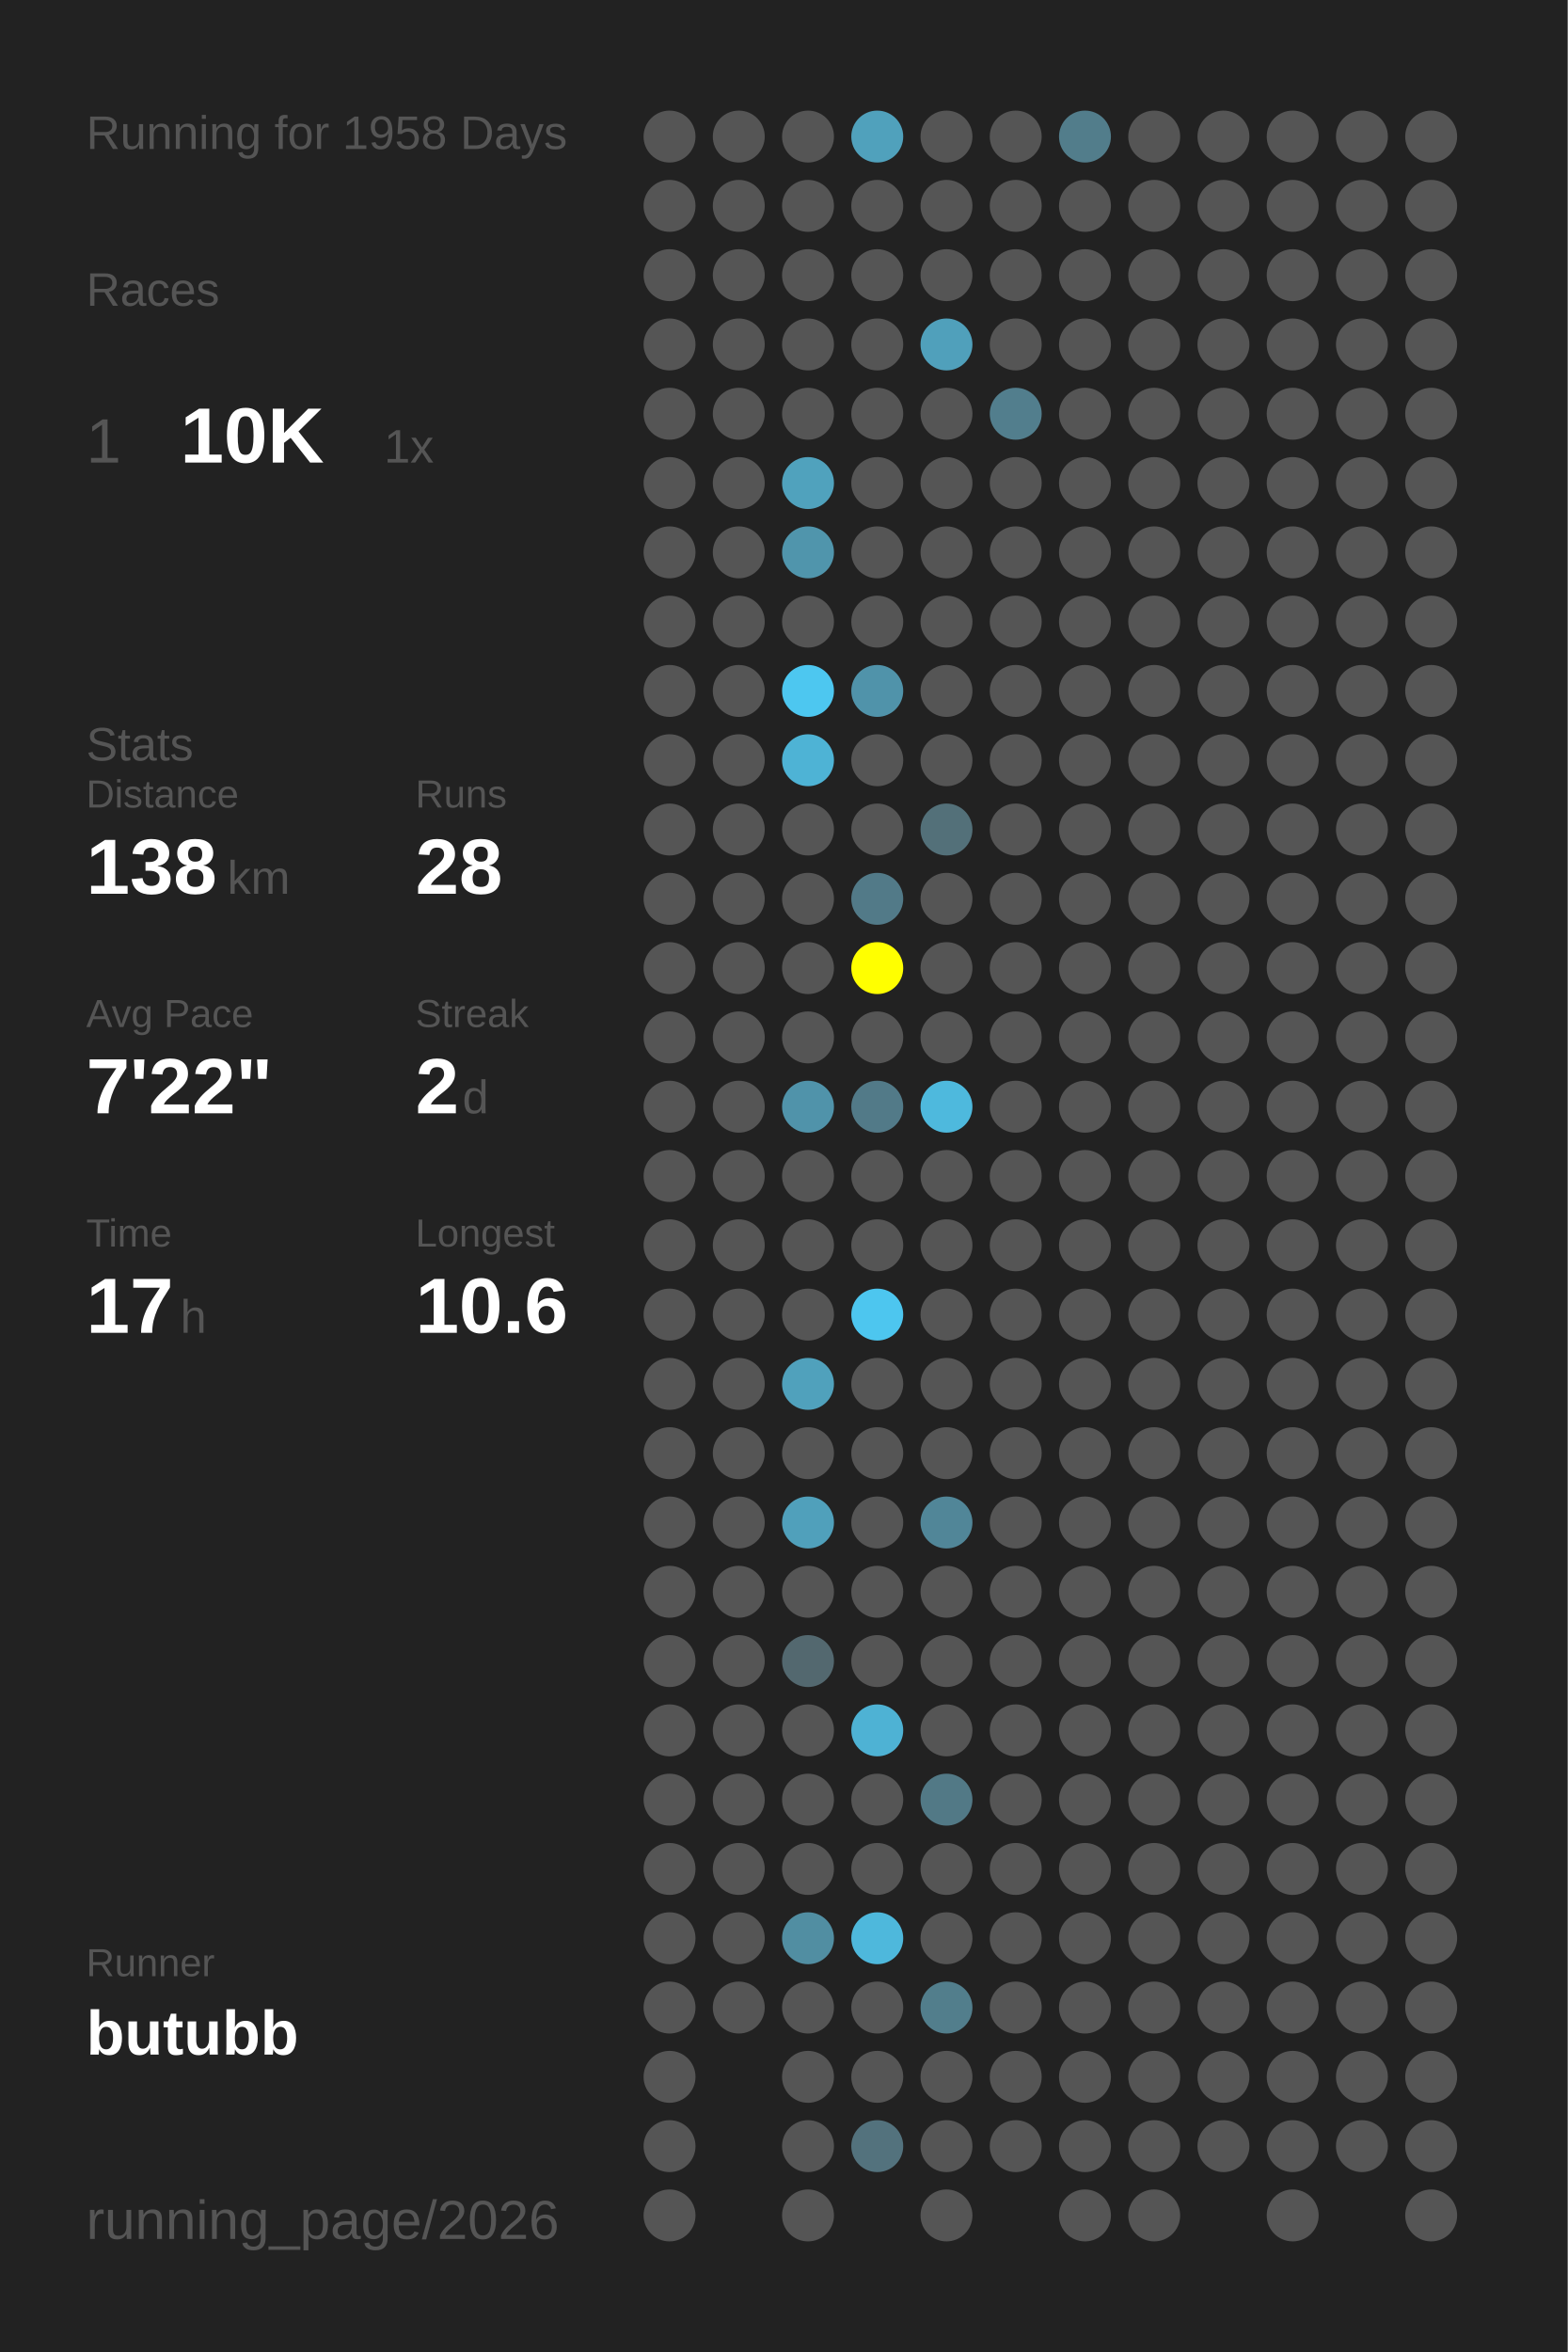
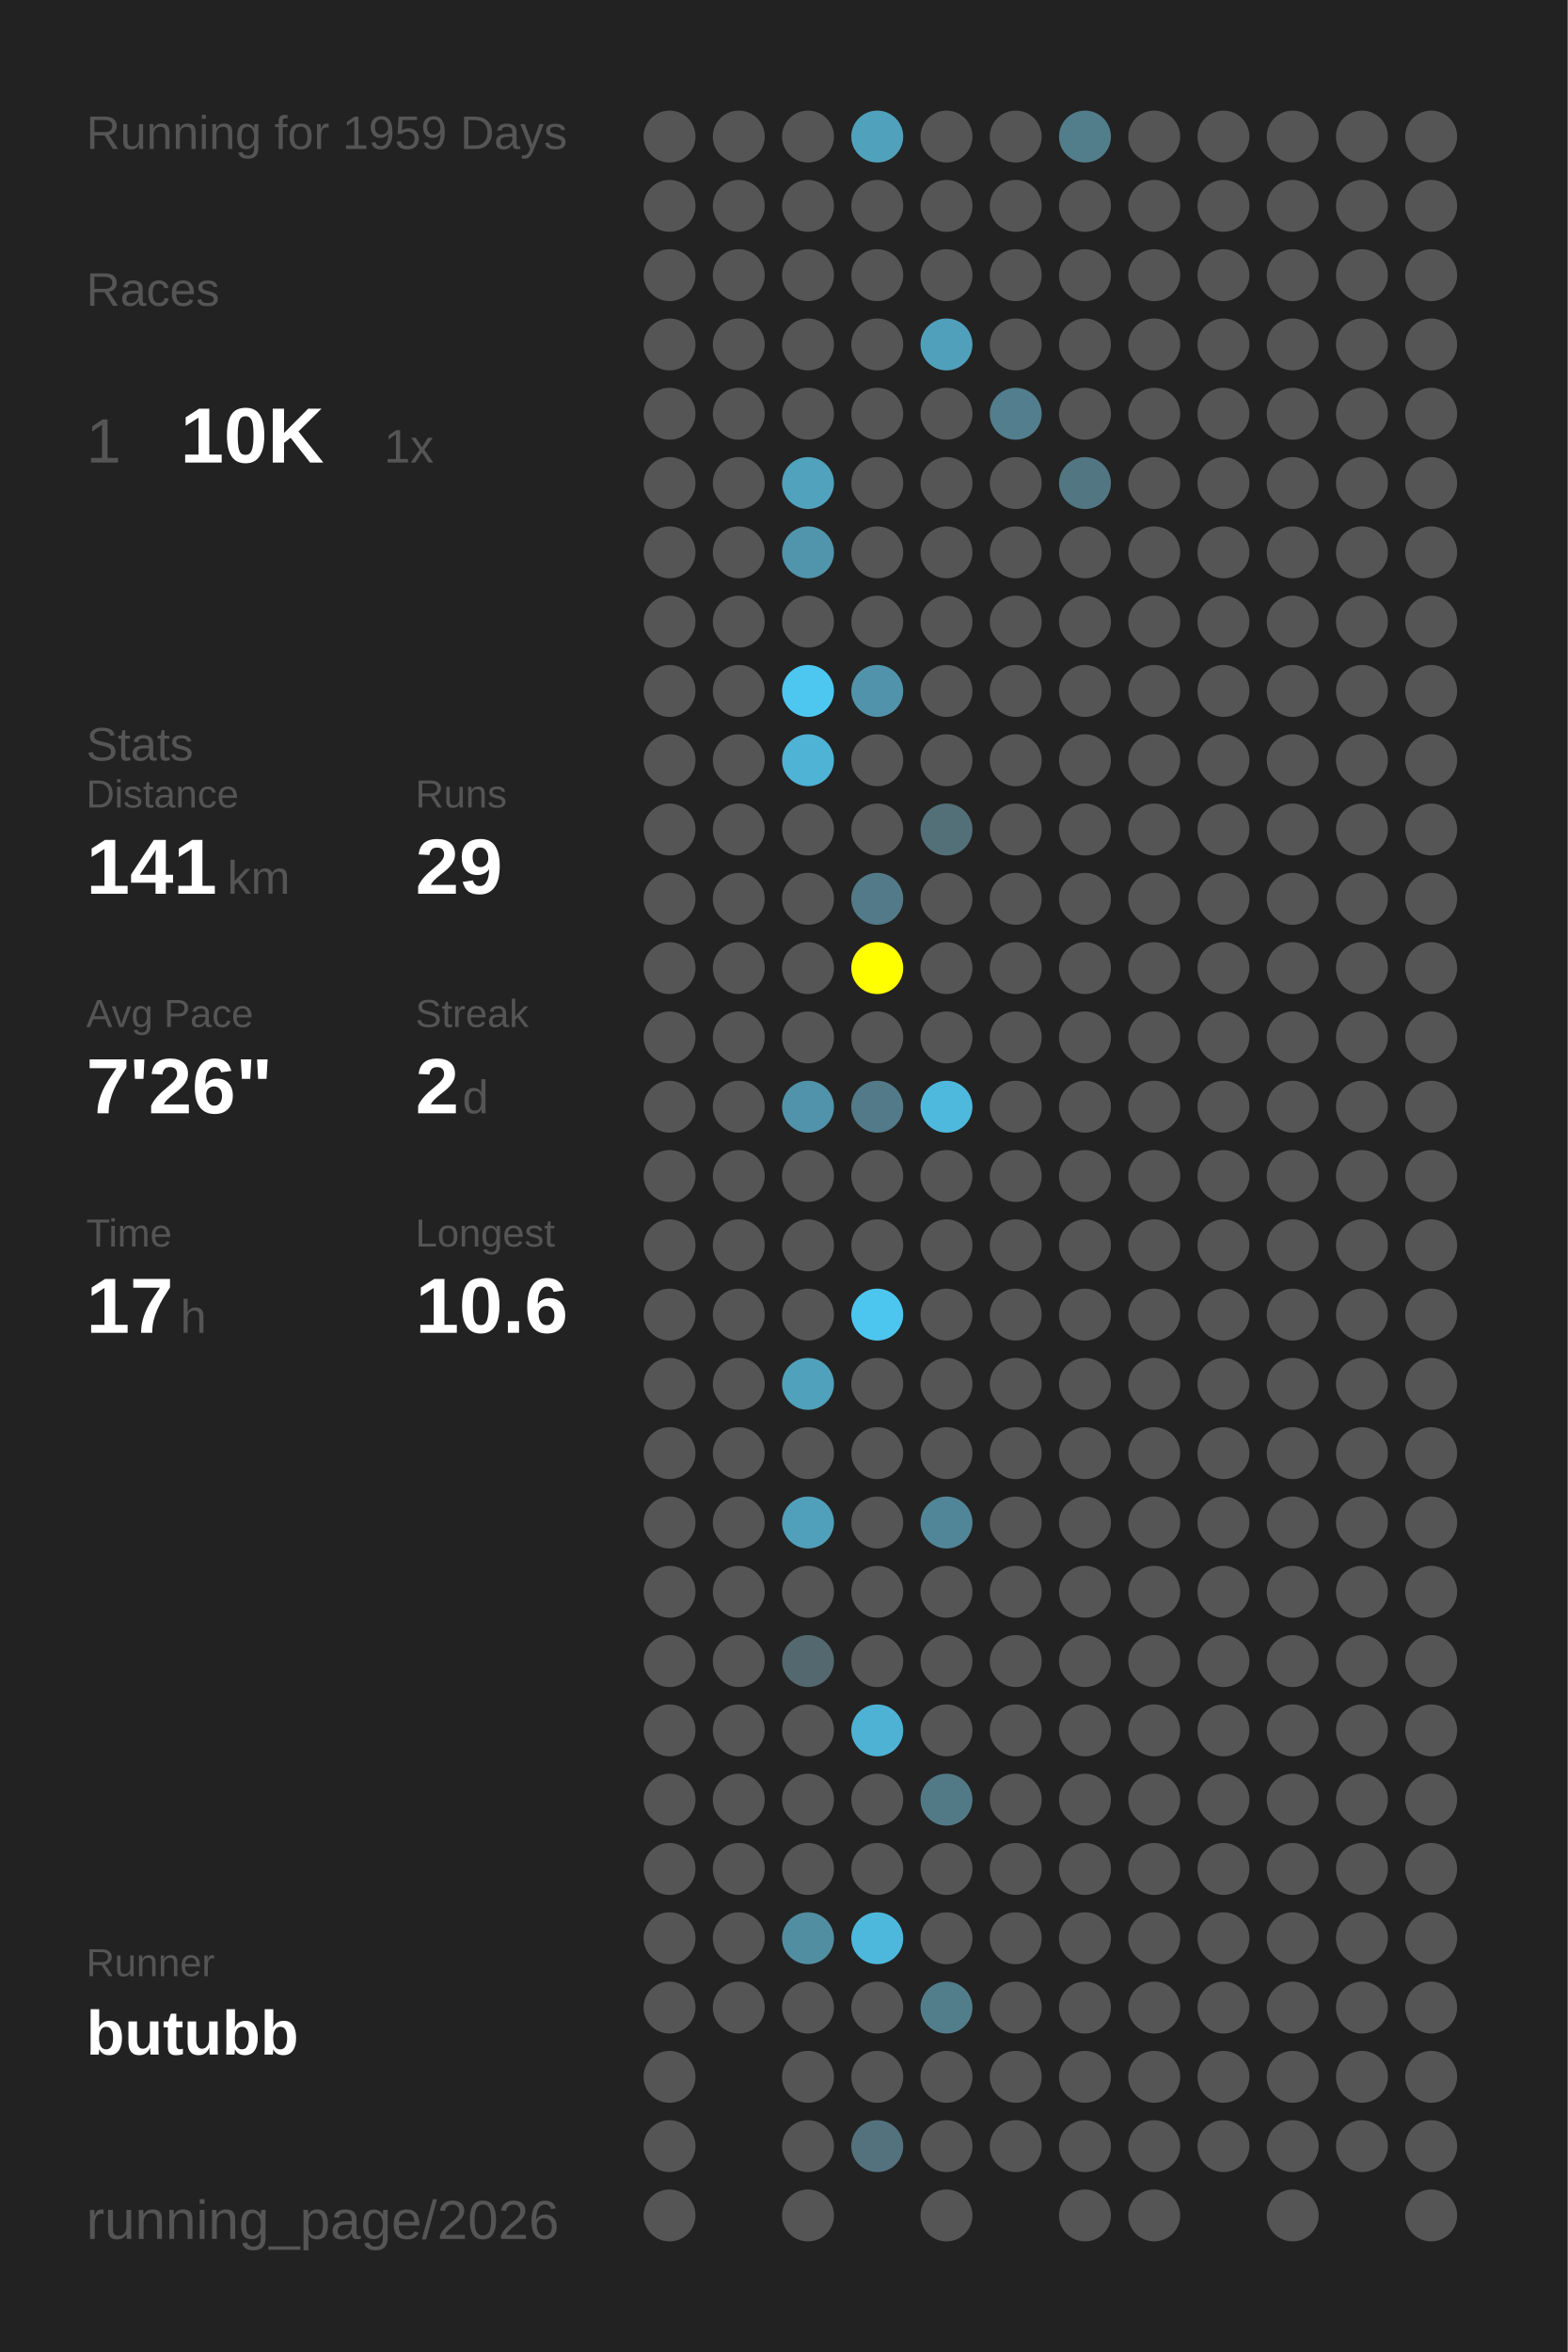
<svg xmlns="http://www.w3.org/2000/svg" baseProfile="full" height="300mm" version="1.1" viewBox="0,0,200,300" width="200mm">
  <defs />
  <rect fill="#222222" height="300" width="200" x="0" y="0" />
-   <text fill="#555555" style="font-size:6px; font-family:Arial;" x="11" y="19">Running for 1958 Days</text>
+   <text fill="#555555" style="font-size:6px; font-family:Arial;" x="11" y="19">Running for 1959 Days</text>
  <text fill="#555555" style="font-size:6px; font-family:Arial;" x="11" y="39">Races</text>
  <text fill="#555555" style="font-size:8px; font-family:Arial;" x="11" y="59">1</text>
  <text fill="#FFFFFF" style="font-size:10px; font-family:Arial; font-weight:bold;" x="23" y="59">10K</text>
  <text fill="#555555" style="font-size:6px; font-family:Arial;" x="49" y="59">1x</text>
  <text fill="#555555" style="font-size:6px; font-family:Arial;" x="11" y="97">Stats</text>
  <text fill="#555555" style="font-size:5px; font-family:Arial;" x="11" y="103">Distance</text>
-   <text fill="#FFFFFF" style="font-size:10px; font-family:Arial; font-weight:bold;" x="11" y="114">138</text>
+   <text fill="#FFFFFF" style="font-size:10px; font-family:Arial; font-weight:bold;" x="11" y="114">141</text>
  <text fill="#555555" style="font-size:6px; font-family:Arial;" x="29" y="114">km</text>
  <text fill="#555555" style="font-size:5px; font-family:Arial;" x="53" y="103">Runs</text>
-   <text fill="#FFFFFF" style="font-size:10px; font-family:Arial; font-weight:bold;" x="53" y="114">28</text>
+   <text fill="#FFFFFF" style="font-size:10px; font-family:Arial; font-weight:bold;" x="53" y="114">29</text>
  <text fill="#555555" style="font-size:5px; font-family:Arial;" x="11" y="131">Avg Pace</text>
-   <text fill="#FFFFFF" style="font-size:10px; font-family:Arial; font-weight:bold;" x="11" y="142">7'22"</text>
+   <text fill="#FFFFFF" style="font-size:10px; font-family:Arial; font-weight:bold;" x="11" y="142">7'26"</text>
  <text fill="#555555" style="font-size:5px; font-family:Arial;" x="53" y="131">Streak</text>
  <text fill="#FFFFFF" style="font-size:10px; font-family:Arial; font-weight:bold;" x="53" y="142">2</text>
  <text fill="#555555" style="font-size:6px; font-family:Arial;" x="59" y="142">d</text>
  <text fill="#555555" style="font-size:5px; font-family:Arial;" x="11" y="159">Time</text>
  <text fill="#FFFFFF" style="font-size:10px; font-family:Arial; font-weight:bold;" x="11" y="170">17</text>
  <text fill="#555555" style="font-size:6px; font-family:Arial;" x="23" y="170">h</text>
  <text fill="#555555" style="font-size:5px; font-family:Arial;" x="53" y="159">Longest</text>
  <text fill="#FFFFFF" style="font-size:10px; font-family:Arial; font-weight:bold;" x="53" y="170">10.6</text>
  <text fill="#555555" style="font-size:5px; font-family:Arial;" x="11" y="252.065">Runner</text>
  <text fill="#FFFFFF" style="font-size:8px; font-family:Arial; font-weight:bold;" x="11" y="262.065">butubb</text>
  <text fill="#555555" style="font-size:7px; font-family:Arial;" x="11" y="285.581">running_page/2026</text>
  <circle cx="85.417" cy="17.419" fill="#555555" r="3.312" />
  <circle cx="85.417" cy="26.258" fill="#555555" r="3.312" />
  <circle cx="85.417" cy="35.097" fill="#555555" r="3.312" />
  <circle cx="85.417" cy="43.935" fill="#555555" r="3.312" />
  <circle cx="85.417" cy="52.774" fill="#555555" r="3.312" />
  <circle cx="85.417" cy="61.613" fill="#555555" r="3.312" />
  <circle cx="85.417" cy="70.452" fill="#555555" r="3.312" />
  <circle cx="85.417" cy="79.29" fill="#555555" r="3.312" />
  <circle cx="85.417" cy="88.129" fill="#555555" r="3.312" />
  <circle cx="85.417" cy="96.968" fill="#555555" r="3.312" />
  <circle cx="85.417" cy="105.806" fill="#555555" r="3.312" />
  <circle cx="85.417" cy="114.645" fill="#555555" r="3.312" />
  <circle cx="85.417" cy="123.484" fill="#555555" r="3.312" />
  <circle cx="85.417" cy="132.323" fill="#555555" r="3.312" />
  <circle cx="85.417" cy="141.161" fill="#555555" r="3.312" />
  <circle cx="85.417" cy="150" fill="#555555" r="3.312" />
  <circle cx="85.417" cy="158.839" fill="#555555" r="3.312" />
  <circle cx="85.417" cy="167.677" fill="#555555" r="3.312" />
  <circle cx="85.417" cy="176.516" fill="#555555" r="3.312" />
  <circle cx="85.417" cy="185.355" fill="#555555" r="3.312" />
  <circle cx="85.417" cy="194.194" fill="#555555" r="3.312" />
  <circle cx="85.417" cy="203.032" fill="#555555" r="3.312" />
  <circle cx="85.417" cy="211.871" fill="#555555" r="3.312" />
  <circle cx="85.417" cy="220.71" fill="#555555" r="3.312" />
  <circle cx="85.417" cy="229.548" fill="#555555" r="3.312" />
  <circle cx="85.417" cy="238.387" fill="#555555" r="3.312" />
  <circle cx="85.417" cy="247.226" fill="#555555" r="3.312" />
  <circle cx="85.417" cy="256.065" fill="#555555" r="3.312" />
  <circle cx="85.417" cy="264.903" fill="#555555" r="3.312" />
  <circle cx="85.417" cy="273.742" fill="#555555" r="3.312" />
  <circle cx="85.417" cy="282.581" fill="#555555" r="3.312" />
  <circle cx="94.25" cy="17.419" fill="#555555" r="3.312" />
  <circle cx="94.25" cy="26.258" fill="#555555" r="3.312" />
  <circle cx="94.25" cy="35.097" fill="#555555" r="3.312" />
  <circle cx="94.25" cy="43.935" fill="#555555" r="3.312" />
  <circle cx="94.25" cy="52.774" fill="#555555" r="3.312" />
  <circle cx="94.25" cy="61.613" fill="#555555" r="3.312" />
  <circle cx="94.25" cy="70.452" fill="#555555" r="3.312" />
  <circle cx="94.25" cy="79.29" fill="#555555" r="3.312" />
  <circle cx="94.25" cy="88.129" fill="#555555" r="3.312" />
  <circle cx="94.25" cy="96.968" fill="#555555" r="3.312" />
  <circle cx="94.25" cy="105.806" fill="#555555" r="3.312" />
  <circle cx="94.25" cy="114.645" fill="#555555" r="3.312" />
  <circle cx="94.25" cy="123.484" fill="#555555" r="3.312" />
  <circle cx="94.25" cy="132.323" fill="#555555" r="3.312" />
  <circle cx="94.25" cy="141.161" fill="#555555" r="3.312" />
  <circle cx="94.25" cy="150" fill="#555555" r="3.312" />
  <circle cx="94.25" cy="158.839" fill="#555555" r="3.312" />
  <circle cx="94.25" cy="167.677" fill="#555555" r="3.312" />
  <circle cx="94.25" cy="176.516" fill="#555555" r="3.312" />
  <circle cx="94.25" cy="185.355" fill="#555555" r="3.312" />
  <circle cx="94.25" cy="194.194" fill="#555555" r="3.312" />
  <circle cx="94.25" cy="203.032" fill="#555555" r="3.312" />
  <circle cx="94.25" cy="211.871" fill="#555555" r="3.312" />
  <circle cx="94.25" cy="220.71" fill="#555555" r="3.312" />
  <circle cx="94.25" cy="229.548" fill="#555555" r="3.312" />
  <circle cx="94.25" cy="238.387" fill="#555555" r="3.312" />
  <circle cx="94.25" cy="247.226" fill="#555555" r="3.312" />
  <circle cx="94.25" cy="256.065" fill="#555555" r="3.312" />
  <circle cx="103.083" cy="17.419" fill="#555555" r="3.312" />
  <circle cx="103.083" cy="26.258" fill="#555555" r="3.312" />
  <circle cx="103.083" cy="35.097" fill="#555555" r="3.312" />
  <circle cx="103.083" cy="43.935" fill="#555555" r="3.312" />
  <circle cx="103.083" cy="52.774" fill="#555555" r="3.312" />
  <circle cx="103.083" cy="61.613" fill="#50a2bd" r="3.312" />
  <circle cx="103.083" cy="70.452" fill="#5095ac" r="3.312" />
  <circle cx="103.083" cy="79.29" fill="#555555" r="3.312" />
  <circle cx="103.083" cy="88.129" fill="#4dc7f0" r="3.312" />
  <circle cx="103.083" cy="96.968" fill="#4eb3d5" r="3.312" />
  <circle cx="103.083" cy="105.806" fill="#555555" r="3.312" />
  <circle cx="103.083" cy="114.645" fill="#555555" r="3.312" />
  <circle cx="103.083" cy="123.484" fill="#555555" r="3.312" />
  <circle cx="103.083" cy="132.323" fill="#555555" r="3.312" />
  <circle cx="103.083" cy="141.161" fill="#5093aa" r="3.312" />
  <circle cx="103.083" cy="150" fill="#555555" r="3.312" />
  <circle cx="103.083" cy="158.839" fill="#555555" r="3.312" />
  <circle cx="103.083" cy="167.677" fill="#555555" r="3.312" />
  <circle cx="103.083" cy="176.516" fill="#50a1bc" r="3.312" />
  <circle cx="103.083" cy="185.355" fill="#555555" r="3.312" />
  <circle cx="103.083" cy="194.194" fill="#50a0bb" r="3.312" />
  <circle cx="103.083" cy="203.032" fill="#555555" r="3.312" />
  <circle cx="103.083" cy="211.871" fill="#53686f" r="3.312" />
  <circle cx="103.083" cy="220.71" fill="#555555" r="3.312" />
  <circle cx="103.083" cy="229.548" fill="#555555" r="3.312" />
  <circle cx="103.083" cy="238.387" fill="#555555" r="3.312" />
  <circle cx="103.083" cy="247.226" fill="#518ea2" r="3.312" />
  <circle cx="103.083" cy="256.065" fill="#555555" r="3.312" />
  <circle cx="103.083" cy="264.903" fill="#555555" r="3.312" />
  <circle cx="103.083" cy="273.742" fill="#555555" r="3.312" />
  <circle cx="103.083" cy="282.581" fill="#555555" r="3.312" />
  <circle cx="111.917" cy="17.419" fill="#50a1bc" r="3.312" />
  <circle cx="111.917" cy="26.258" fill="#555555" r="3.312" />
  <circle cx="111.917" cy="35.097" fill="#555555" r="3.312" />
  <circle cx="111.917" cy="43.935" fill="#555555" r="3.312" />
  <circle cx="111.917" cy="52.774" fill="#555555" r="3.312" />
  <circle cx="111.917" cy="61.613" fill="#555555" r="3.312" />
  <circle cx="111.917" cy="70.452" fill="#555555" r="3.312" />
  <circle cx="111.917" cy="79.29" fill="#555555" r="3.312" />
  <circle cx="111.917" cy="88.129" fill="#5093aa" r="3.312" />
  <circle cx="111.917" cy="96.968" fill="#555555" r="3.312" />
  <circle cx="111.917" cy="105.806" fill="#555555" r="3.312" />
  <circle cx="111.917" cy="114.645" fill="#527a88" r="3.312" />
  <circle cx="111.917" cy="123.484" fill="#FFFF00" r="3.312" />
  <circle cx="111.917" cy="132.323" fill="#555555" r="3.312" />
  <circle cx="111.917" cy="141.161" fill="#527a88" r="3.312" />
  <circle cx="111.917" cy="150" fill="#555555" r="3.312" />
  <circle cx="111.917" cy="158.839" fill="#555555" r="3.312" />
  <circle cx="111.917" cy="167.677" fill="#4dc6ef" r="3.312" />
  <circle cx="111.917" cy="176.516" fill="#555555" r="3.312" />
  <circle cx="111.917" cy="185.355" fill="#555555" r="3.312" />
  <circle cx="111.917" cy="194.194" fill="#555555" r="3.312" />
  <circle cx="111.917" cy="203.032" fill="#555555" r="3.312" />
  <circle cx="111.917" cy="211.871" fill="#555555" r="3.312" />
  <circle cx="111.917" cy="220.71" fill="#4eb2d4" r="3.312" />
  <circle cx="111.917" cy="229.548" fill="#555555" r="3.312" />
  <circle cx="111.917" cy="238.387" fill="#555555" r="3.312" />
  <circle cx="111.917" cy="247.226" fill="#4eb8dc" r="3.312" />
  <circle cx="111.917" cy="256.065" fill="#555555" r="3.312" />
  <circle cx="111.917" cy="264.903" fill="#555555" r="3.312" />
  <circle cx="111.917" cy="273.742" fill="#53727d" r="3.312" />
  <circle cx="120.75" cy="17.419" fill="#555555" r="3.312" />
  <circle cx="120.75" cy="26.258" fill="#555555" r="3.312" />
  <circle cx="120.75" cy="35.097" fill="#555555" r="3.312" />
  <circle cx="120.75" cy="43.935" fill="#50a0bb" r="3.312" />
  <circle cx="120.75" cy="52.774" fill="#555555" r="3.312" />
  <circle cx="120.75" cy="61.613" fill="#555555" r="3.312" />
  <circle cx="120.75" cy="70.452" fill="#555555" r="3.312" />
  <circle cx="120.75" cy="79.29" fill="#555555" r="3.312" />
  <circle cx="120.75" cy="88.129" fill="#555555" r="3.312" />
  <circle cx="120.75" cy="96.968" fill="#555555" r="3.312" />
  <circle cx="120.75" cy="105.806" fill="#537079" r="3.312" />
  <circle cx="120.75" cy="114.645" fill="#555555" r="3.312" />
  <circle cx="120.75" cy="123.484" fill="#555555" r="3.312" />
  <circle cx="120.75" cy="132.323" fill="#555555" r="3.312" />
  <circle cx="120.75" cy="141.161" fill="#4eb9dd" r="3.312" />
  <circle cx="120.75" cy="150" fill="#555555" r="3.312" />
  <circle cx="120.75" cy="158.839" fill="#555555" r="3.312" />
  <circle cx="120.75" cy="167.677" fill="#555555" r="3.312" />
  <circle cx="120.75" cy="176.516" fill="#555555" r="3.312" />
  <circle cx="120.75" cy="185.355" fill="#555555" r="3.312" />
  <circle cx="120.75" cy="194.194" fill="#518698" r="3.312" />
  <circle cx="120.75" cy="203.032" fill="#555555" r="3.312" />
  <circle cx="120.75" cy="211.871" fill="#555555" r="3.312" />
  <circle cx="120.75" cy="220.71" fill="#555555" r="3.312" />
  <circle cx="120.75" cy="229.548" fill="#527986" r="3.312" />
  <circle cx="120.75" cy="238.387" fill="#555555" r="3.312" />
  <circle cx="120.75" cy="247.226" fill="#555555" r="3.312" />
  <circle cx="120.75" cy="256.065" fill="#527e8c" r="3.312" />
  <circle cx="120.75" cy="264.903" fill="#555555" r="3.312" />
  <circle cx="120.75" cy="273.742" fill="#555555" r="3.312" />
  <circle cx="120.75" cy="282.581" fill="#555555" r="3.312" />
  <circle cx="129.583" cy="17.419" fill="#555555" r="3.312" />
  <circle cx="129.583" cy="26.258" fill="#555555" r="3.312" />
  <circle cx="129.583" cy="35.097" fill="#555555" r="3.312" />
  <circle cx="129.583" cy="43.935" fill="#555555" r="3.312" />
  <circle cx="129.583" cy="52.774" fill="#527e8d" r="3.312" />
  <circle cx="129.583" cy="61.613" fill="#555555" r="3.312" />
  <circle cx="129.583" cy="70.452" fill="#555555" r="3.312" />
  <circle cx="129.583" cy="79.29" fill="#555555" r="3.312" />
  <circle cx="129.583" cy="88.129" fill="#555555" r="3.312" />
  <circle cx="129.583" cy="96.968" fill="#555555" r="3.312" />
  <circle cx="129.583" cy="105.806" fill="#555555" r="3.312" />
  <circle cx="129.583" cy="114.645" fill="#555555" r="3.312" />
  <circle cx="129.583" cy="123.484" fill="#555555" r="3.312" />
  <circle cx="129.583" cy="132.323" fill="#555555" r="3.312" />
  <circle cx="129.583" cy="141.161" fill="#555555" r="3.312" />
  <circle cx="129.583" cy="150" fill="#555555" r="3.312" />
  <circle cx="129.583" cy="158.839" fill="#555555" r="3.312" />
  <circle cx="129.583" cy="167.677" fill="#555555" r="3.312" />
  <circle cx="129.583" cy="176.516" fill="#555555" r="3.312" />
  <circle cx="129.583" cy="185.355" fill="#555555" r="3.312" />
  <circle cx="129.583" cy="194.194" fill="#555555" r="3.312" />
  <circle cx="129.583" cy="203.032" fill="#555555" r="3.312" />
  <circle cx="129.583" cy="211.871" fill="#555555" r="3.312" />
  <circle cx="129.583" cy="220.71" fill="#555555" r="3.312" />
  <circle cx="129.583" cy="229.548" fill="#555555" r="3.312" />
  <circle cx="129.583" cy="238.387" fill="#555555" r="3.312" />
  <circle cx="129.583" cy="247.226" fill="#555555" r="3.312" />
  <circle cx="129.583" cy="256.065" fill="#555555" r="3.312" />
  <circle cx="129.583" cy="264.903" fill="#555555" r="3.312" />
  <circle cx="129.583" cy="273.742" fill="#555555" r="3.312" />
  <circle cx="138.417" cy="17.419" fill="#527d8b" r="3.312" />
  <circle cx="138.417" cy="26.258" fill="#555555" r="3.312" />
  <circle cx="138.417" cy="35.097" fill="#555555" r="3.312" />
  <circle cx="138.417" cy="43.935" fill="#555555" r="3.312" />
  <circle cx="138.417" cy="52.774" fill="#555555" r="3.312" />
-   <circle cx="138.417" cy="61.613" fill="#555555" r="3.312" />
+   <circle cx="138.417" cy="61.613" fill="#527682" r="3.312" />
  <circle cx="138.417" cy="70.452" fill="#555555" r="3.312" />
  <circle cx="138.417" cy="79.29" fill="#555555" r="3.312" />
  <circle cx="138.417" cy="88.129" fill="#555555" r="3.312" />
  <circle cx="138.417" cy="96.968" fill="#555555" r="3.312" />
  <circle cx="138.417" cy="105.806" fill="#555555" r="3.312" />
  <circle cx="138.417" cy="114.645" fill="#555555" r="3.312" />
  <circle cx="138.417" cy="123.484" fill="#555555" r="3.312" />
  <circle cx="138.417" cy="132.323" fill="#555555" r="3.312" />
  <circle cx="138.417" cy="141.161" fill="#555555" r="3.312" />
  <circle cx="138.417" cy="150" fill="#555555" r="3.312" />
  <circle cx="138.417" cy="158.839" fill="#555555" r="3.312" />
  <circle cx="138.417" cy="167.677" fill="#555555" r="3.312" />
  <circle cx="138.417" cy="176.516" fill="#555555" r="3.312" />
  <circle cx="138.417" cy="185.355" fill="#555555" r="3.312" />
  <circle cx="138.417" cy="194.194" fill="#555555" r="3.312" />
  <circle cx="138.417" cy="203.032" fill="#555555" r="3.312" />
  <circle cx="138.417" cy="211.871" fill="#555555" r="3.312" />
  <circle cx="138.417" cy="220.71" fill="#555555" r="3.312" />
  <circle cx="138.417" cy="229.548" fill="#555555" r="3.312" />
  <circle cx="138.417" cy="238.387" fill="#555555" r="3.312" />
  <circle cx="138.417" cy="247.226" fill="#555555" r="3.312" />
  <circle cx="138.417" cy="256.065" fill="#555555" r="3.312" />
  <circle cx="138.417" cy="264.903" fill="#555555" r="3.312" />
  <circle cx="138.417" cy="273.742" fill="#555555" r="3.312" />
  <circle cx="138.417" cy="282.581" fill="#555555" r="3.312" />
  <circle cx="147.25" cy="17.419" fill="#555555" r="3.312" />
  <circle cx="147.25" cy="26.258" fill="#555555" r="3.312" />
  <circle cx="147.25" cy="35.097" fill="#555555" r="3.312" />
  <circle cx="147.25" cy="43.935" fill="#555555" r="3.312" />
  <circle cx="147.25" cy="52.774" fill="#555555" r="3.312" />
  <circle cx="147.25" cy="61.613" fill="#555555" r="3.312" />
  <circle cx="147.25" cy="70.452" fill="#555555" r="3.312" />
  <circle cx="147.25" cy="79.29" fill="#555555" r="3.312" />
  <circle cx="147.25" cy="88.129" fill="#555555" r="3.312" />
  <circle cx="147.25" cy="96.968" fill="#555555" r="3.312" />
  <circle cx="147.25" cy="105.806" fill="#555555" r="3.312" />
  <circle cx="147.25" cy="114.645" fill="#555555" r="3.312" />
  <circle cx="147.25" cy="123.484" fill="#555555" r="3.312" />
  <circle cx="147.25" cy="132.323" fill="#555555" r="3.312" />
  <circle cx="147.25" cy="141.161" fill="#555555" r="3.312" />
  <circle cx="147.25" cy="150" fill="#555555" r="3.312" />
  <circle cx="147.25" cy="158.839" fill="#555555" r="3.312" />
  <circle cx="147.25" cy="167.677" fill="#555555" r="3.312" />
  <circle cx="147.25" cy="176.516" fill="#555555" r="3.312" />
  <circle cx="147.25" cy="185.355" fill="#555555" r="3.312" />
  <circle cx="147.25" cy="194.194" fill="#555555" r="3.312" />
  <circle cx="147.25" cy="203.032" fill="#555555" r="3.312" />
  <circle cx="147.25" cy="211.871" fill="#555555" r="3.312" />
  <circle cx="147.25" cy="220.71" fill="#555555" r="3.312" />
  <circle cx="147.25" cy="229.548" fill="#555555" r="3.312" />
  <circle cx="147.25" cy="238.387" fill="#555555" r="3.312" />
  <circle cx="147.25" cy="247.226" fill="#555555" r="3.312" />
  <circle cx="147.25" cy="256.065" fill="#555555" r="3.312" />
  <circle cx="147.25" cy="264.903" fill="#555555" r="3.312" />
  <circle cx="147.25" cy="273.742" fill="#555555" r="3.312" />
  <circle cx="147.25" cy="282.581" fill="#555555" r="3.312" />
  <circle cx="156.083" cy="17.419" fill="#555555" r="3.312" />
  <circle cx="156.083" cy="26.258" fill="#555555" r="3.312" />
  <circle cx="156.083" cy="35.097" fill="#555555" r="3.312" />
  <circle cx="156.083" cy="43.935" fill="#555555" r="3.312" />
  <circle cx="156.083" cy="52.774" fill="#555555" r="3.312" />
  <circle cx="156.083" cy="61.613" fill="#555555" r="3.312" />
  <circle cx="156.083" cy="70.452" fill="#555555" r="3.312" />
  <circle cx="156.083" cy="79.29" fill="#555555" r="3.312" />
  <circle cx="156.083" cy="88.129" fill="#555555" r="3.312" />
  <circle cx="156.083" cy="96.968" fill="#555555" r="3.312" />
  <circle cx="156.083" cy="105.806" fill="#555555" r="3.312" />
  <circle cx="156.083" cy="114.645" fill="#555555" r="3.312" />
  <circle cx="156.083" cy="123.484" fill="#555555" r="3.312" />
  <circle cx="156.083" cy="132.323" fill="#555555" r="3.312" />
  <circle cx="156.083" cy="141.161" fill="#555555" r="3.312" />
  <circle cx="156.083" cy="150" fill="#555555" r="3.312" />
  <circle cx="156.083" cy="158.839" fill="#555555" r="3.312" />
  <circle cx="156.083" cy="167.677" fill="#555555" r="3.312" />
  <circle cx="156.083" cy="176.516" fill="#555555" r="3.312" />
  <circle cx="156.083" cy="185.355" fill="#555555" r="3.312" />
  <circle cx="156.083" cy="194.194" fill="#555555" r="3.312" />
  <circle cx="156.083" cy="203.032" fill="#555555" r="3.312" />
  <circle cx="156.083" cy="211.871" fill="#555555" r="3.312" />
  <circle cx="156.083" cy="220.71" fill="#555555" r="3.312" />
  <circle cx="156.083" cy="229.548" fill="#555555" r="3.312" />
  <circle cx="156.083" cy="238.387" fill="#555555" r="3.312" />
  <circle cx="156.083" cy="247.226" fill="#555555" r="3.312" />
  <circle cx="156.083" cy="256.065" fill="#555555" r="3.312" />
  <circle cx="156.083" cy="264.903" fill="#555555" r="3.312" />
  <circle cx="156.083" cy="273.742" fill="#555555" r="3.312" />
  <circle cx="164.917" cy="17.419" fill="#555555" r="3.312" />
  <circle cx="164.917" cy="26.258" fill="#555555" r="3.312" />
  <circle cx="164.917" cy="35.097" fill="#555555" r="3.312" />
  <circle cx="164.917" cy="43.935" fill="#555555" r="3.312" />
  <circle cx="164.917" cy="52.774" fill="#555555" r="3.312" />
  <circle cx="164.917" cy="61.613" fill="#555555" r="3.312" />
  <circle cx="164.917" cy="70.452" fill="#555555" r="3.312" />
  <circle cx="164.917" cy="79.29" fill="#555555" r="3.312" />
  <circle cx="164.917" cy="88.129" fill="#555555" r="3.312" />
  <circle cx="164.917" cy="96.968" fill="#555555" r="3.312" />
  <circle cx="164.917" cy="105.806" fill="#555555" r="3.312" />
  <circle cx="164.917" cy="114.645" fill="#555555" r="3.312" />
  <circle cx="164.917" cy="123.484" fill="#555555" r="3.312" />
  <circle cx="164.917" cy="132.323" fill="#555555" r="3.312" />
  <circle cx="164.917" cy="141.161" fill="#555555" r="3.312" />
  <circle cx="164.917" cy="150" fill="#555555" r="3.312" />
  <circle cx="164.917" cy="158.839" fill="#555555" r="3.312" />
  <circle cx="164.917" cy="167.677" fill="#555555" r="3.312" />
  <circle cx="164.917" cy="176.516" fill="#555555" r="3.312" />
  <circle cx="164.917" cy="185.355" fill="#555555" r="3.312" />
  <circle cx="164.917" cy="194.194" fill="#555555" r="3.312" />
  <circle cx="164.917" cy="203.032" fill="#555555" r="3.312" />
  <circle cx="164.917" cy="211.871" fill="#555555" r="3.312" />
  <circle cx="164.917" cy="220.71" fill="#555555" r="3.312" />
  <circle cx="164.917" cy="229.548" fill="#555555" r="3.312" />
  <circle cx="164.917" cy="238.387" fill="#555555" r="3.312" />
  <circle cx="164.917" cy="247.226" fill="#555555" r="3.312" />
  <circle cx="164.917" cy="256.065" fill="#555555" r="3.312" />
  <circle cx="164.917" cy="264.903" fill="#555555" r="3.312" />
  <circle cx="164.917" cy="273.742" fill="#555555" r="3.312" />
  <circle cx="164.917" cy="282.581" fill="#555555" r="3.312" />
  <circle cx="173.75" cy="17.419" fill="#555555" r="3.312" />
  <circle cx="173.75" cy="26.258" fill="#555555" r="3.312" />
  <circle cx="173.75" cy="35.097" fill="#555555" r="3.312" />
  <circle cx="173.75" cy="43.935" fill="#555555" r="3.312" />
  <circle cx="173.75" cy="52.774" fill="#555555" r="3.312" />
  <circle cx="173.75" cy="61.613" fill="#555555" r="3.312" />
  <circle cx="173.75" cy="70.452" fill="#555555" r="3.312" />
  <circle cx="173.75" cy="79.29" fill="#555555" r="3.312" />
  <circle cx="173.75" cy="88.129" fill="#555555" r="3.312" />
  <circle cx="173.75" cy="96.968" fill="#555555" r="3.312" />
  <circle cx="173.75" cy="105.806" fill="#555555" r="3.312" />
  <circle cx="173.75" cy="114.645" fill="#555555" r="3.312" />
  <circle cx="173.75" cy="123.484" fill="#555555" r="3.312" />
  <circle cx="173.75" cy="132.323" fill="#555555" r="3.312" />
  <circle cx="173.75" cy="141.161" fill="#555555" r="3.312" />
  <circle cx="173.75" cy="150" fill="#555555" r="3.312" />
  <circle cx="173.75" cy="158.839" fill="#555555" r="3.312" />
  <circle cx="173.75" cy="167.677" fill="#555555" r="3.312" />
  <circle cx="173.75" cy="176.516" fill="#555555" r="3.312" />
  <circle cx="173.75" cy="185.355" fill="#555555" r="3.312" />
  <circle cx="173.75" cy="194.194" fill="#555555" r="3.312" />
  <circle cx="173.75" cy="203.032" fill="#555555" r="3.312" />
  <circle cx="173.75" cy="211.871" fill="#555555" r="3.312" />
  <circle cx="173.75" cy="220.71" fill="#555555" r="3.312" />
  <circle cx="173.75" cy="229.548" fill="#555555" r="3.312" />
  <circle cx="173.75" cy="238.387" fill="#555555" r="3.312" />
  <circle cx="173.75" cy="247.226" fill="#555555" r="3.312" />
  <circle cx="173.75" cy="256.065" fill="#555555" r="3.312" />
  <circle cx="173.75" cy="264.903" fill="#555555" r="3.312" />
  <circle cx="173.75" cy="273.742" fill="#555555" r="3.312" />
  <circle cx="182.583" cy="17.419" fill="#555555" r="3.312" />
  <circle cx="182.583" cy="26.258" fill="#555555" r="3.312" />
  <circle cx="182.583" cy="35.097" fill="#555555" r="3.312" />
  <circle cx="182.583" cy="43.935" fill="#555555" r="3.312" />
  <circle cx="182.583" cy="52.774" fill="#555555" r="3.312" />
  <circle cx="182.583" cy="61.613" fill="#555555" r="3.312" />
  <circle cx="182.583" cy="70.452" fill="#555555" r="3.312" />
  <circle cx="182.583" cy="79.29" fill="#555555" r="3.312" />
  <circle cx="182.583" cy="88.129" fill="#555555" r="3.312" />
  <circle cx="182.583" cy="96.968" fill="#555555" r="3.312" />
  <circle cx="182.583" cy="105.806" fill="#555555" r="3.312" />
  <circle cx="182.583" cy="114.645" fill="#555555" r="3.312" />
  <circle cx="182.583" cy="123.484" fill="#555555" r="3.312" />
  <circle cx="182.583" cy="132.323" fill="#555555" r="3.312" />
  <circle cx="182.583" cy="141.161" fill="#555555" r="3.312" />
  <circle cx="182.583" cy="150" fill="#555555" r="3.312" />
  <circle cx="182.583" cy="158.839" fill="#555555" r="3.312" />
  <circle cx="182.583" cy="167.677" fill="#555555" r="3.312" />
  <circle cx="182.583" cy="176.516" fill="#555555" r="3.312" />
  <circle cx="182.583" cy="185.355" fill="#555555" r="3.312" />
  <circle cx="182.583" cy="194.194" fill="#555555" r="3.312" />
  <circle cx="182.583" cy="203.032" fill="#555555" r="3.312" />
  <circle cx="182.583" cy="211.871" fill="#555555" r="3.312" />
  <circle cx="182.583" cy="220.71" fill="#555555" r="3.312" />
  <circle cx="182.583" cy="229.548" fill="#555555" r="3.312" />
  <circle cx="182.583" cy="238.387" fill="#555555" r="3.312" />
  <circle cx="182.583" cy="247.226" fill="#555555" r="3.312" />
  <circle cx="182.583" cy="256.065" fill="#555555" r="3.312" />
  <circle cx="182.583" cy="264.903" fill="#555555" r="3.312" />
  <circle cx="182.583" cy="273.742" fill="#555555" r="3.312" />
  <circle cx="182.583" cy="282.581" fill="#555555" r="3.312" />
</svg>
